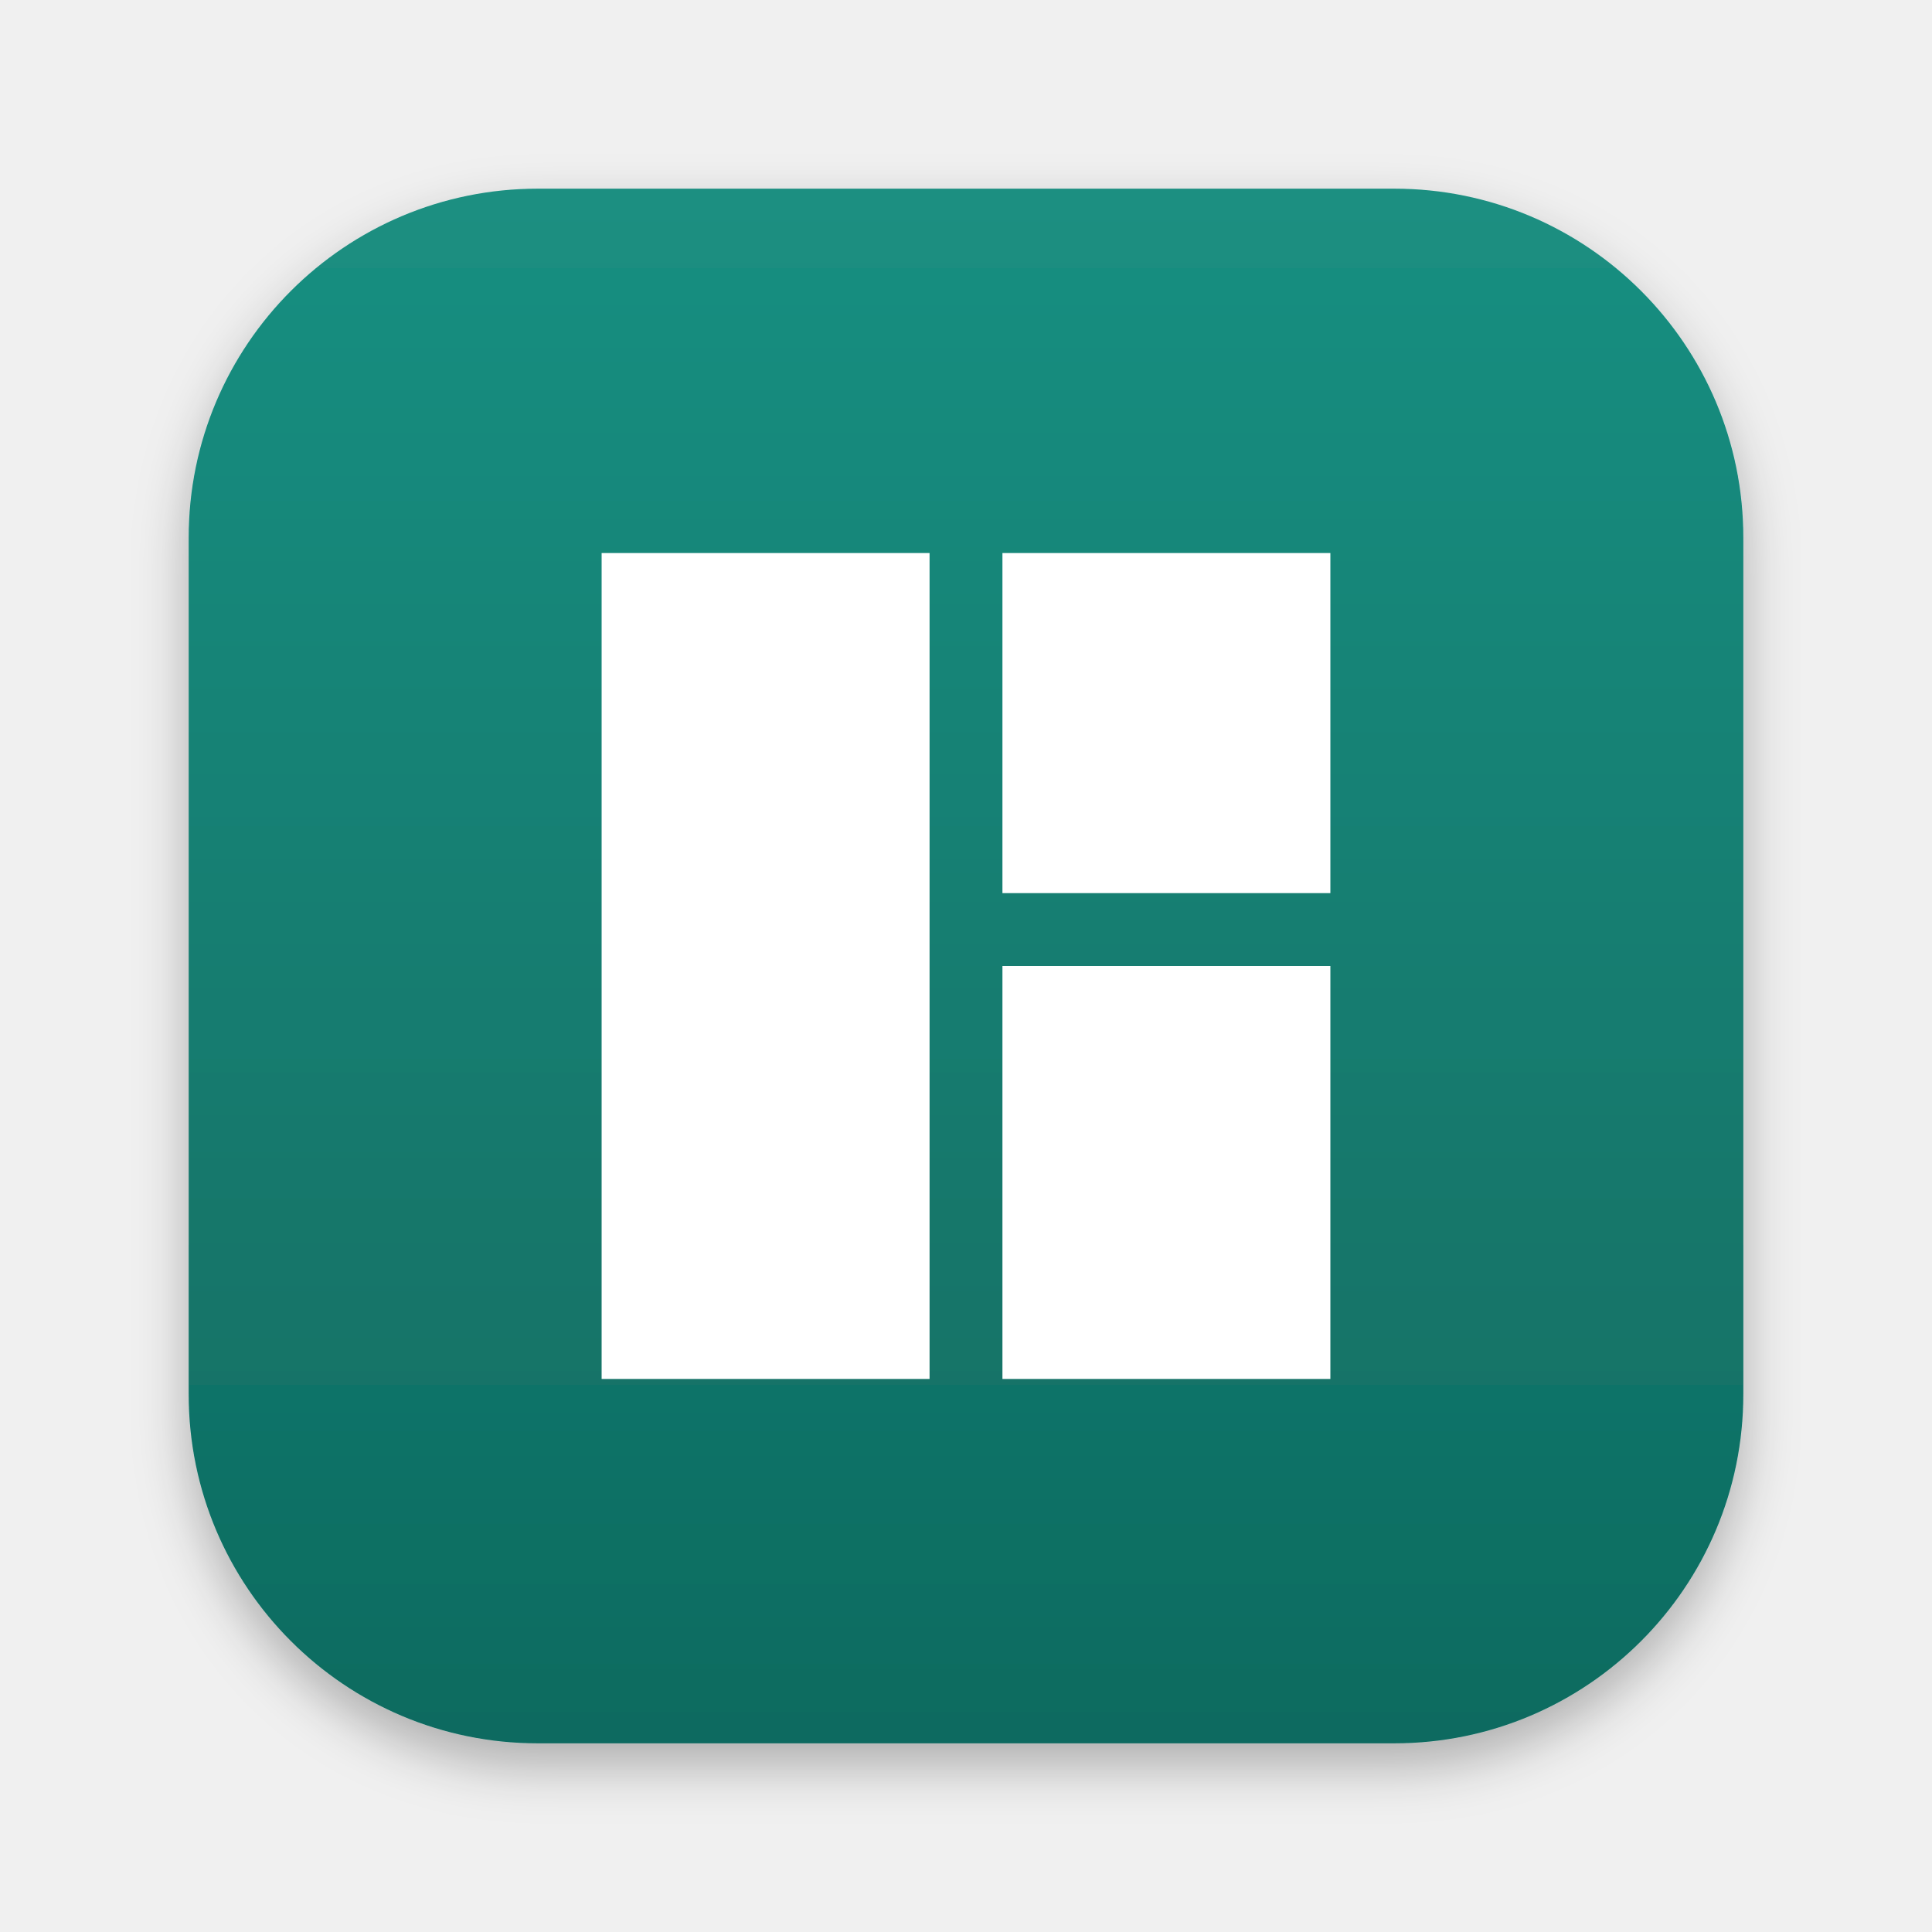
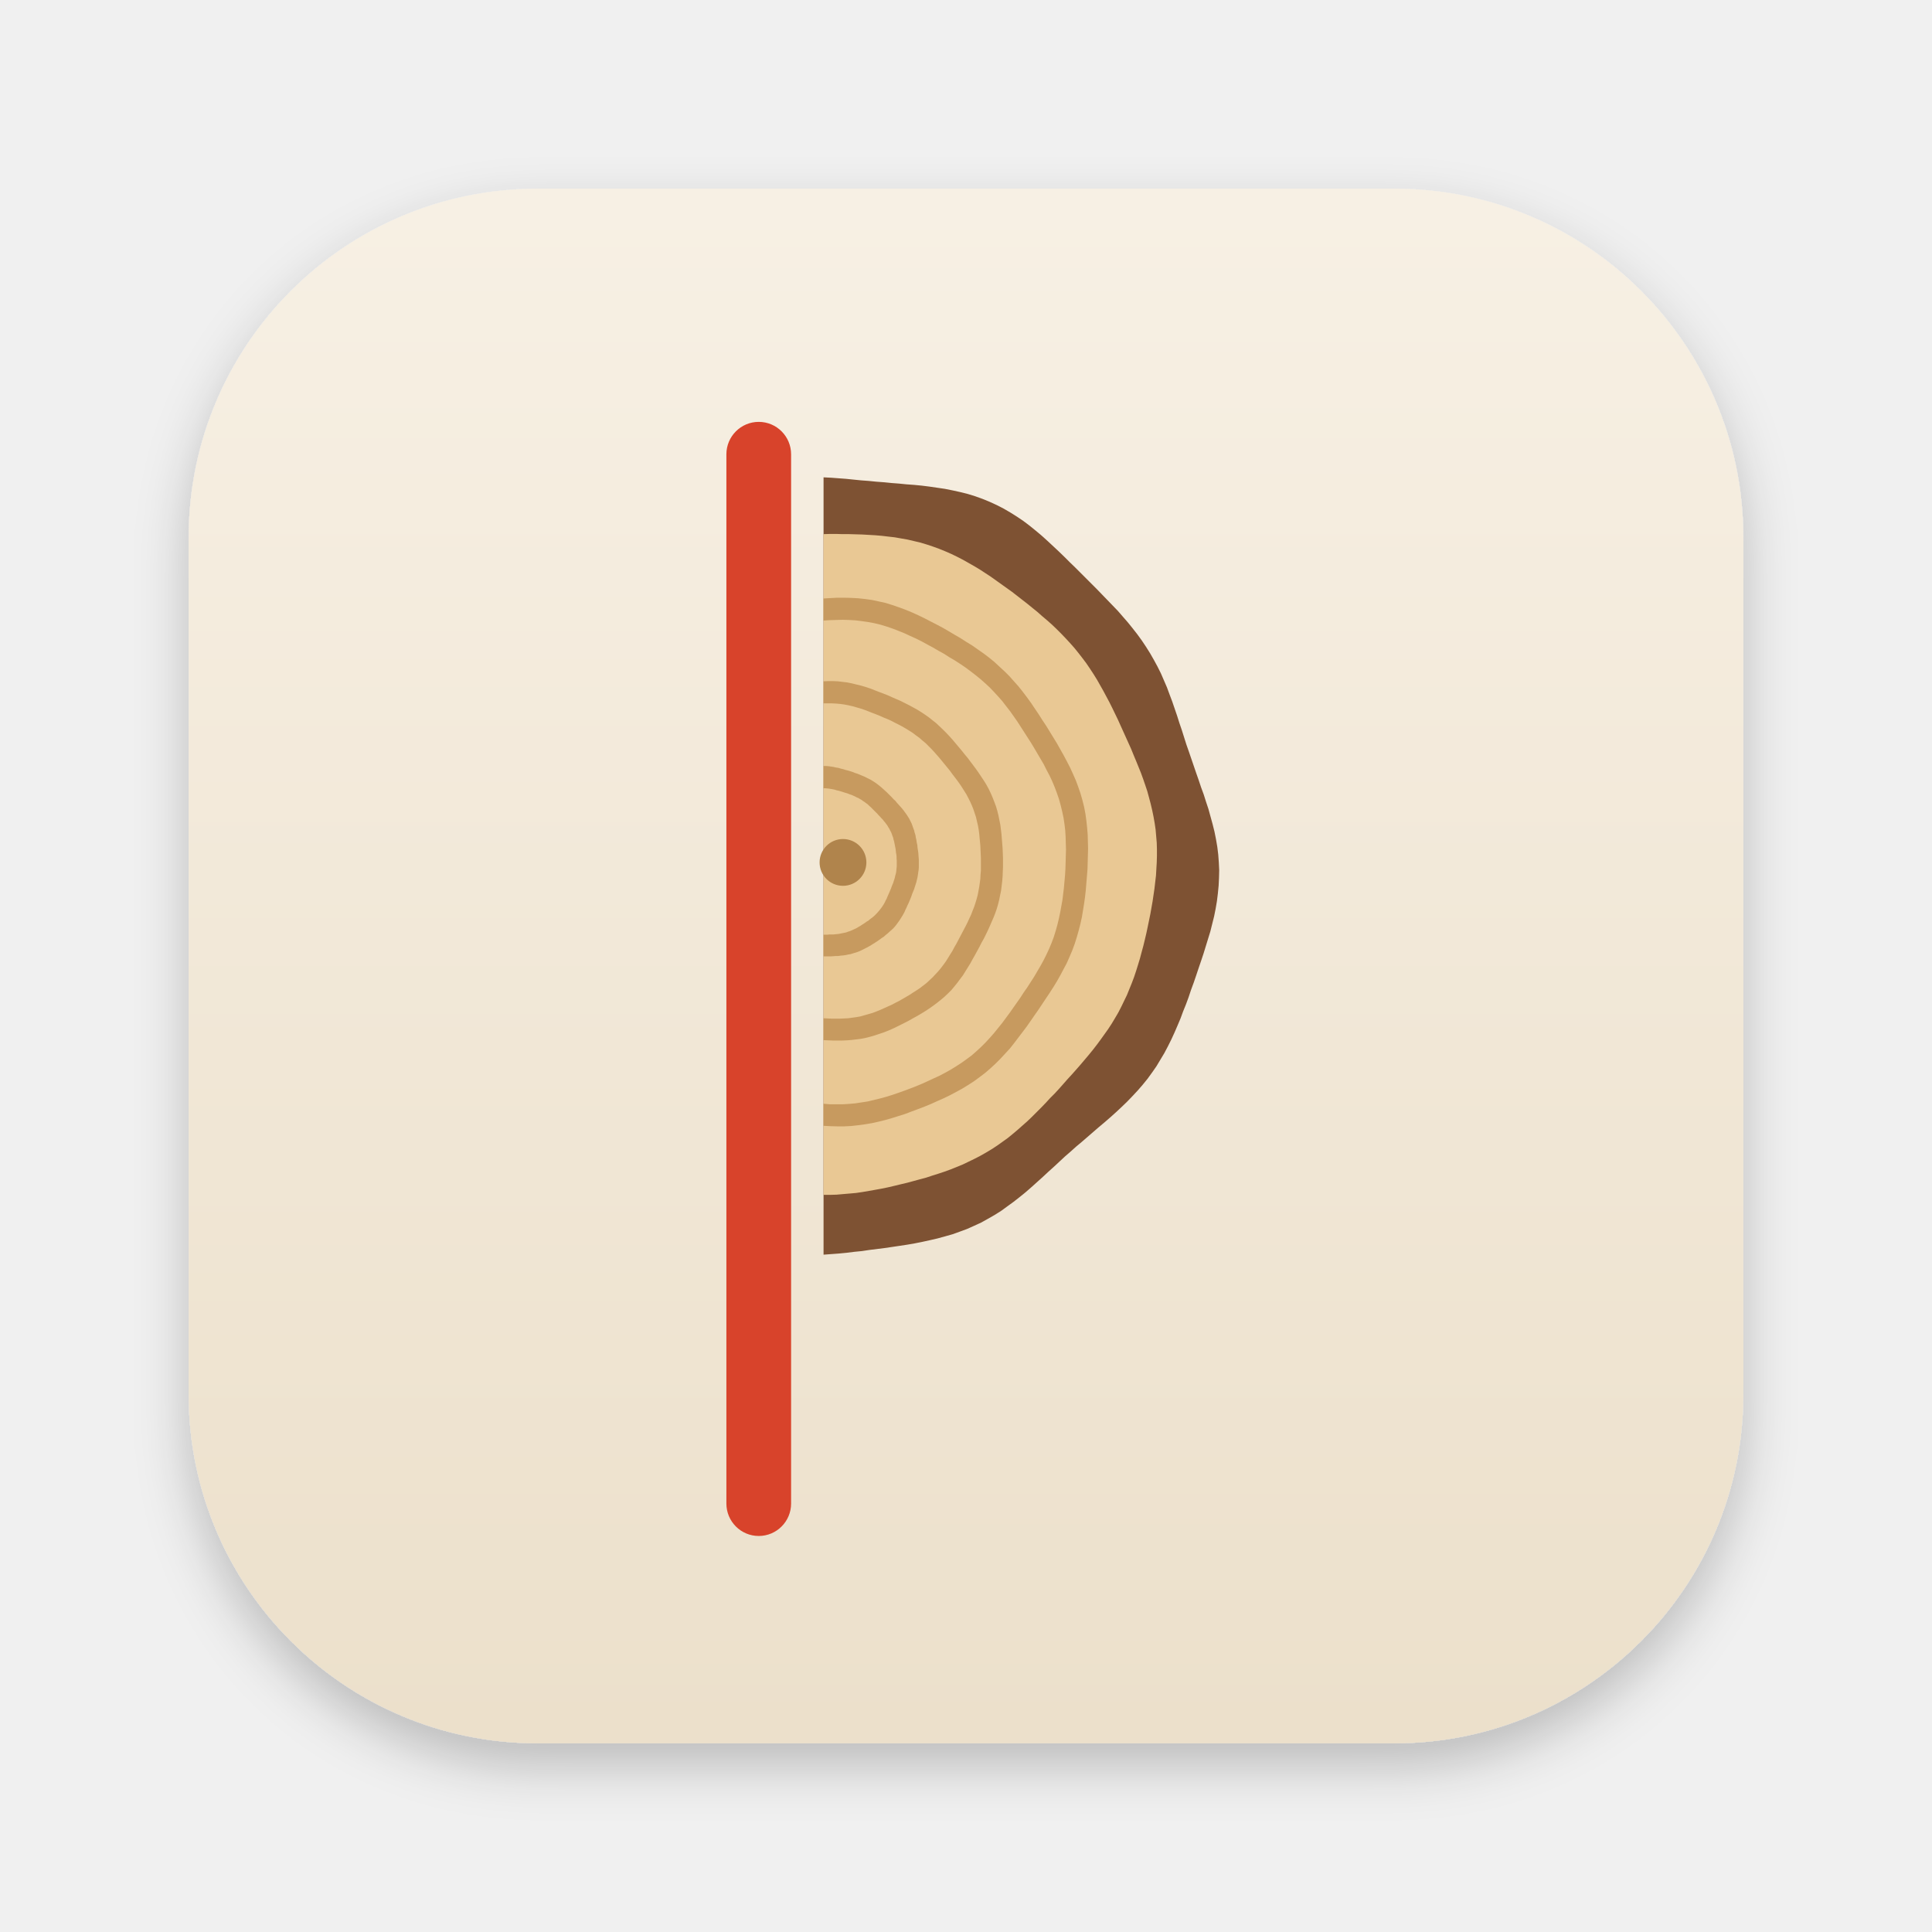
<svg xmlns="http://www.w3.org/2000/svg" viewBox="0 0 1024 1024">
  <defs>
    <filter id="s" x="-10%" y="-10%" width="120%" height="125%">
-       <feDropShadow dx="0" dy="12" stdDeviation="14" flood-color="#000" flood-opacity="0.28" />
+       <feDropShadow dx="0" dy="12" stdDeviation="14" flood-color="#000" flood-opacity="0.22" />
    </filter>
    <linearGradient id="g" x1="0" y1="0" x2="0" y2="1">
-       <stop offset="0" stop-color="#1A8F81" />
-       <stop offset="1" stop-color="#0F6B60" />
+       <stop offset="0" stop-color="#F7F0E4" />
+       <stop offset="1" stop-color="#ECE0CB" />
    </linearGradient>
  </defs>
  <rect x="100" y="100" width="824" height="824" rx="185" fill="url(#g)" filter="url(#s)" />
-   <g transform="translate(100 100) scale(1.609375)">
-     <path d="M136 120h108v272H136zM268 120h108v112H268zM268 256h108v136H268z" fill="#FFFFFF" />
-   </g>
+   <path d="M436.5 253.0 L440.5 253.2 L444.5 253.5 L448.5 253.8 L452.4 254.2 L456.4 254.6 L460.4 254.9 L464.4 255.3 L468.4 255.6 L472.4 256.0 L476.4 256.3 L480.4 256.7 L484.5 257.0 L488.6 257.4 L492.6 257.9 L496.7 258.5 L500.8 259.1 L504.8 259.9 L508.9 260.8 L512.9 261.8 L516.8 263.0 L520.7 264.4 L524.6 266.0 L528.3 267.7 L532.0 269.6 L535.6 271.7 L539.1 273.9 L542.5 276.2 L545.8 278.7 L549.0 281.3 L552.1 283.9 L555.2 286.7 L558.2 289.5 L561.2 292.3 L564.1 295.1 L567.0 298.0 L569.9 300.8 L572.8 303.7 L575.6 306.5 L578.5 309.4 L581.3 312.2 L584.1 315.1 L586.9 318.0 L589.7 320.9 L592.5 323.8 L595.1 326.8 L597.8 329.9 L600.3 333.0 L602.8 336.2 L605.2 339.5 L607.4 342.8 L609.6 346.3 L611.6 349.8 L613.5 353.3 L615.3 356.9 L616.9 360.6 L618.5 364.3 L619.9 368.1 L621.3 371.8 L622.6 375.6 L623.9 379.4 L625.1 383.2 L626.4 387.0 L627.6 390.8 L628.8 394.6 L630.1 398.3 L631.4 402.1 L632.7 405.9 L634.0 409.7 L635.3 413.4 L636.6 417.3 L638.0 421.1 L639.2 424.9 L640.5 428.8 L641.6 432.8 L642.7 436.8 L643.7 440.8 L644.5 444.8 L645.2 448.9 L645.7 453.0 L646.0 457.1 L646.2 461.2 L646.1 465.3 L645.9 469.4 L645.5 473.5 L645.0 477.6 L644.3 481.7 L643.5 485.7 L642.5 489.7 L641.5 493.7 L640.3 497.6 L639.1 501.5 L637.9 505.4 L636.6 509.3 L635.3 513.1 L634.0 517.0 L632.7 520.8 L631.3 524.6 L630.0 528.5 L628.6 532.3 L627.1 536.0 L625.7 539.8 L624.1 543.6 L622.5 547.3 L620.8 551.0 L619.0 554.6 L617.1 558.2 L615.0 561.7 L612.9 565.2 L610.6 568.5 L608.2 571.8 L605.6 575.0 L603.0 578.0 L600.2 581.0 L597.4 583.9 L594.5 586.7 L591.5 589.5 L588.5 592.2 L585.5 594.8 L582.4 597.4 L579.4 600.0 L576.4 602.6 L573.4 605.2 L570.4 607.7 L567.4 610.4 L564.4 613.0 L561.5 615.7 L558.6 618.4 L555.6 621.1 L552.7 623.8 L549.7 626.5 L546.7 629.2 L543.6 631.9 L540.4 634.5 L537.2 637.0 L533.9 639.4 L530.6 641.8 L527.1 644.0 L523.6 646.0 L520.0 648.0 L516.3 649.7 L512.5 651.4 L508.7 652.8 L504.8 654.2 L500.9 655.3 L496.9 656.4 L493.0 657.3 L488.9 658.2 L484.9 659.0 L480.9 659.7 L476.9 660.3 L472.9 660.9 L468.8 661.5 L464.8 662.0 L460.8 662.5 L456.8 663.1 L452.7 663.5 L448.7 664.0 L444.6 664.4 L440.5 664.7 L436.5 665.0 Z" fill="#7E5233" />
+   <path d="M436.5 283.1 L439.9 283.0 L443.3 283.0 L446.7 283.1 L450.2 283.1 L453.6 283.2 L457.0 283.3 L460.5 283.5 L463.9 283.7 L467.4 284.0 L470.8 284.4 L474.3 284.8 L477.7 285.4 L481.1 286.0 L484.5 286.8 L487.9 287.6 L491.2 288.6 L494.5 289.7 L497.8 290.9 L501.0 292.2 L504.2 293.6 L507.3 295.1 L510.4 296.7 L513.4 298.4 L516.4 300.1 L519.4 301.9 L522.3 303.8 L525.2 305.7 L528.0 307.7 L530.8 309.7 L533.6 311.7 L536.4 313.7 L539.1 315.8 L541.8 317.9 L544.5 320.0 L547.2 322.2 L549.8 324.3 L552.4 326.6 L555.0 328.8 L557.6 331.1 L560.1 333.5 L562.5 335.9 L564.9 338.4 L567.2 340.9 L569.5 343.5 L571.6 346.1 L573.7 348.8 L575.8 351.6 L577.7 354.4 L579.6 357.3 L581.4 360.2 L583.1 363.2 L584.8 366.2 L586.4 369.2 L588.0 372.2 L589.5 375.2 L591.0 378.3 L592.5 381.4 L593.9 384.5 L595.3 387.6 L596.7 390.7 L598.1 393.8 L599.5 396.9 L600.8 400.1 L602.1 403.2 L603.4 406.4 L604.7 409.6 L605.9 412.9 L607.0 416.1 L608.1 419.4 L609.0 422.7 L609.9 426.1 L610.7 429.5 L611.4 432.9 L612.0 436.3 L612.5 439.7 L612.8 443.2 L613.1 446.7 L613.2 450.1 L613.2 453.6 L613.1 457.1 L612.9 460.5 L612.7 464.0 L612.3 467.4 L611.9 470.9 L611.4 474.3 L610.9 477.7 L610.3 481.1 L609.7 484.5 L609.0 487.9 L608.3 491.3 L607.6 494.6 L606.8 498.0 L606.0 501.3 L605.1 504.6 L604.2 508.0 L603.2 511.3 L602.2 514.5 L601.1 517.8 L599.9 521.0 L598.6 524.2 L597.3 527.4 L595.8 530.5 L594.3 533.6 L592.7 536.7 L591.0 539.6 L589.2 542.6 L587.3 545.5 L585.3 548.3 L583.3 551.1 L581.3 553.8 L579.2 556.5 L577.0 559.2 L574.8 561.8 L572.6 564.4 L570.4 566.9 L568.1 569.5 L565.8 572.0 L563.6 574.5 L561.3 577.1 L559.0 579.6 L556.6 582.0 L554.3 584.5 L551.9 587.0 L549.5 589.4 L547.1 591.8 L544.6 594.2 L542.0 596.5 L539.4 598.8 L536.8 601.0 L534.1 603.2 L531.3 605.2 L528.5 607.2 L525.6 609.1 L522.6 610.9 L519.6 612.6 L516.5 614.2 L513.4 615.7 L510.3 617.2 L507.1 618.5 L503.9 619.8 L500.6 621.0 L497.3 622.1 L494.1 623.1 L490.8 624.2 L487.4 625.1 L484.1 626.0 L480.8 626.9 L477.4 627.7 L474.1 628.5 L470.7 629.3 L467.3 630.0 L464.0 630.6 L460.6 631.2 L457.1 631.8 L453.7 632.3 L450.3 632.6 L446.8 632.9 L443.4 633.2 L439.9 633.3 L436.5 633.3 Z" fill="#E9C894" />
+   <path d="M436.5 317.2 L440.1 317.0 L443.8 316.8 L447.5 316.8 L451.2 316.9 L454.9 317.1 L458.6 317.5 L462.2 318.0 L465.9 318.8 L469.5 319.6 L473.0 320.7 L476.5 321.9 L480.0 323.2 L483.4 324.6 L486.7 326.1 L490.0 327.7 L493.3 329.4 L496.6 331.1 L499.8 332.8 L502.9 334.6 L506.1 336.5 L509.2 338.3 L512.3 340.3 L515.4 342.2 L518.4 344.3 L521.4 346.4 L524.3 348.6 L527.1 350.9 L529.8 353.4 L532.5 355.9 L535.1 358.5 L537.5 361.2 L539.9 363.9 L542.2 366.8 L544.4 369.7 L546.5 372.6 L548.5 375.6 L550.6 378.7 L552.5 381.7 L554.5 384.7 L556.4 387.8 L558.3 390.9 L560.2 394.0 L562.0 397.2 L563.8 400.4 L565.5 403.6 L567.2 406.9 L568.7 410.2 L570.2 413.6 L571.5 417.1 L572.7 420.6 L573.7 424.1 L574.6 427.7 L575.3 431.3 L575.8 435.0 L576.2 438.7 L576.5 442.3 L576.6 446.0 L576.7 449.7 L576.6 453.4 L576.5 457.1 L576.4 460.7 L576.1 464.4 L575.8 468.0 L575.5 471.7 L575.1 475.3 L574.6 478.9 L574.0 482.6 L573.4 486.2 L572.6 489.8 L571.7 493.3 L570.7 496.8 L569.6 500.3 L568.3 503.8 L566.9 507.1 L565.4 510.5 L563.7 513.7 L562.0 516.9 L560.2 520.1 L558.3 523.2 L556.3 526.3 L554.3 529.3 L552.3 532.3 L550.3 535.3 L548.2 538.3 L546.2 541.2 L544.1 544.2 L541.9 547.1 L539.7 550.0 L537.5 552.9 L535.2 555.8 L532.7 558.5 L530.2 561.2 L527.6 563.8 L524.9 566.3 L522.1 568.7 L519.2 570.9 L516.2 573.1 L513.1 575.1 L510.0 577.0 L506.7 578.8 L503.5 580.5 L500.2 582.1 L496.8 583.6 L493.5 585.1 L490.1 586.5 L486.7 587.8 L483.2 589.1 L479.8 590.4 L476.3 591.5 L472.8 592.6 L469.3 593.6 L465.7 594.5 L462.1 595.3 L458.5 595.9 L454.8 596.4 L451.2 596.8 L447.5 597.0 L443.8 597.0 L440.1 596.9 L436.5 596.7 L436.5 585.0 L439.8 585.3 L443.2 585.3 L446.6 585.3 L449.9 585.1 L453.3 584.8 L456.6 584.3 L459.9 583.8 L463.2 583.0 L466.5 582.2 L469.8 581.3 L473.0 580.3 L476.2 579.2 L479.3 578.1 L482.5 576.9 L485.6 575.7 L488.7 574.4 L491.8 573.0 L494.8 571.6 L497.9 570.2 L500.9 568.6 L503.8 567.0 L506.7 565.2 L509.5 563.4 L512.3 561.4 L515.0 559.4 L517.5 557.2 L520.0 554.9 L522.4 552.5 L524.7 550.0 L526.9 547.5 L529.0 544.9 L531.1 542.3 L533.1 539.6 L535.1 536.9 L537.0 534.2 L538.9 531.5 L540.8 528.8 L542.6 526.0 L544.5 523.3 L546.3 520.5 L548.1 517.7 L549.8 514.8 L551.5 511.9 L553.1 509.0 L554.6 506.0 L556.0 503.0 L557.3 499.9 L558.5 496.7 L559.5 493.5 L560.4 490.3 L561.2 487.0 L561.9 483.7 L562.5 480.4 L563.1 477.1 L563.5 473.8 L563.9 470.5 L564.2 467.1 L564.5 463.8 L564.7 460.4 L564.8 457.1 L564.9 453.7 L565.0 450.3 L564.9 447.0 L564.8 443.6 L564.6 440.2 L564.2 436.8 L563.7 433.5 L563.0 430.2 L562.2 426.9 L561.3 423.6 L560.2 420.4 L559.0 417.2 L557.7 414.1 L556.3 411.1 L554.7 408.1 L553.2 405.1 L551.5 402.2 L549.8 399.3 L548.1 396.4 L546.4 393.6 L544.6 390.8 L542.8 388.0 L541.0 385.2 L539.2 382.4 L537.3 379.7 L535.4 377.0 L533.3 374.3 L531.3 371.7 L529.1 369.2 L526.8 366.7 L524.5 364.3 L522.0 362.0 L519.5 359.8 L516.9 357.7 L514.3 355.7 L511.6 353.7 L508.8 351.8 L506.0 350.0 L503.1 348.3 L500.3 346.5 L497.4 344.9 L494.5 343.2 L491.5 341.6 L488.6 340.0 L485.6 338.5 L482.5 337.1 L479.5 335.7 L476.3 334.4 L473.2 333.2 L470.0 332.1 L466.7 331.1 L463.4 330.3 L460.1 329.7 L456.7 329.2 L453.4 328.8 L450.0 328.6 L446.6 328.5 L443.2 328.6 L439.8 328.7 L436.5 328.9 Z" fill="#C79A5F" />
+   <path d="M436.5 361.1 L439.0 361.0 L441.5 361.0 L444.0 361.1 L446.5 361.4 L449.0 361.7 L451.5 362.2 L453.9 362.8 L456.4 363.4 L458.8 364.1 L461.2 364.9 L463.5 365.8 L465.8 366.7 L468.2 367.6 L470.5 368.5 L472.7 369.5 L475.0 370.5 L477.3 371.5 L479.5 372.6 L481.7 373.7 L483.9 374.9 L486.1 376.1 L488.2 377.4 L490.3 378.8 L492.3 380.2 L494.3 381.8 L496.2 383.3 L498.0 385.0 L499.8 386.7 L501.6 388.5 L503.3 390.3 L504.9 392.1 L506.5 394.0 L508.1 395.9 L509.7 397.8 L511.2 399.7 L512.8 401.6 L514.3 403.6 L515.8 405.6 L517.3 407.6 L518.7 409.6 L520.1 411.7 L521.5 413.8 L522.8 415.9 L524.0 418.1 L525.1 420.4 L526.1 422.7 L527.0 425.0 L527.9 427.4 L528.6 429.8 L529.2 432.2 L529.7 434.7 L530.2 437.2 L530.5 439.6 L530.8 442.1 L531.0 444.6 L531.2 447.1 L531.4 449.6 L531.5 452.1 L531.6 454.6 L531.6 457.1 L531.6 459.6 L531.5 462.0 L531.4 464.5 L531.2 467.0 L530.9 469.5 L530.6 472.0 L530.1 474.4 L529.6 476.9 L529.0 479.3 L528.3 481.7 L527.5 484.0 L526.6 486.3 L525.6 488.6 L524.6 490.9 L523.6 493.1 L522.5 495.4 L521.4 497.6 L520.2 499.7 L519.1 501.9 L517.9 504.1 L516.7 506.3 L515.5 508.4 L514.3 510.6 L513.0 512.7 L511.7 514.8 L510.4 516.9 L508.9 518.9 L507.4 520.9 L505.8 522.9 L504.2 524.8 L502.4 526.6 L500.6 528.3 L498.7 529.9 L496.7 531.5 L494.7 533.0 L492.7 534.4 L490.6 535.8 L488.5 537.1 L486.3 538.4 L484.1 539.6 L482.0 540.8 L479.7 542.0 L477.5 543.1 L475.3 544.2 L473.0 545.3 L470.7 546.3 L468.4 547.2 L466.0 548.0 L463.6 548.8 L461.2 549.5 L458.8 550.1 L456.3 550.6 L453.9 550.9 L451.4 551.2 L448.9 551.4 L446.4 551.5 L443.9 551.5 L441.4 551.5 L438.9 551.4 L436.5 551.3 L436.5 539.7 L438.6 539.8 L440.8 539.9 L443.0 539.9 L445.2 539.9 L447.4 539.8 L449.5 539.7 L451.7 539.4 L453.9 539.1 L456.1 538.7 L458.2 538.1 L460.3 537.5 L462.4 536.9 L464.5 536.1 L466.5 535.3 L468.5 534.4 L470.5 533.5 L472.5 532.6 L474.4 531.6 L476.4 530.6 L478.3 529.5 L480.2 528.4 L482.1 527.3 L483.9 526.1 L485.8 524.9 L487.6 523.7 L489.3 522.4 L491.1 521.0 L492.7 519.5 L494.3 518.0 L495.8 516.4 L497.3 514.8 L498.7 513.1 L500.0 511.4 L501.3 509.6 L502.5 507.7 L503.6 505.9 L504.8 504.0 L505.8 502.1 L506.9 500.2 L507.9 498.3 L508.9 496.4 L509.9 494.5 L510.9 492.6 L511.9 490.7 L512.9 488.7 L513.8 486.7 L514.7 484.8 L515.5 482.7 L516.3 480.7 L517.0 478.6 L517.6 476.6 L518.2 474.4 L518.6 472.3 L519.0 470.1 L519.3 468.0 L519.6 465.8 L519.7 463.6 L519.9 461.4 L519.9 459.3 L519.9 457.1 L519.9 454.9 L519.8 452.7 L519.7 450.5 L519.6 448.3 L519.4 446.1 L519.2 444.0 L519.0 441.8 L518.7 439.6 L518.3 437.4 L517.8 435.3 L517.3 433.1 L516.6 431.0 L515.9 428.9 L515.1 426.9 L514.2 424.9 L513.2 422.9 L512.2 421.0 L511.0 419.1 L509.8 417.2 L508.6 415.4 L507.3 413.6 L506.0 411.9 L504.7 410.2 L503.4 408.4 L502.0 406.7 L500.7 405.1 L499.3 403.4 L497.9 401.7 L496.5 400.1 L495.1 398.5 L493.6 396.9 L492.0 395.3 L490.5 393.8 L488.8 392.4 L487.2 391.0 L485.4 389.7 L483.7 388.4 L481.8 387.2 L480.0 386.1 L478.1 385.0 L476.2 384.0 L474.2 383.0 L472.3 382.0 L470.3 381.1 L468.3 380.3 L466.3 379.4 L464.3 378.6 L462.2 377.8 L460.2 377.0 L458.1 376.2 L456.0 375.5 L453.9 374.9 L451.8 374.3 L449.6 373.8 L447.5 373.4 L445.3 373.1 L443.1 372.9 L440.9 372.8 L438.7 372.8 L436.5 372.8 Z" fill="#C79A5F" />
+   <path d="M436.5 406.0 L437.8 406.0 L439.1 406.1 L440.5 406.3 L441.8 406.5 L443.1 406.8 L444.4 407.0 L445.7 407.4 L447.0 407.7 L448.2 408.1 L449.5 408.4 L450.8 408.8 L452.0 409.2 L453.2 409.7 L454.5 410.1 L455.7 410.6 L456.9 411.1 L458.1 411.6 L459.3 412.2 L460.5 412.8 L461.7 413.4 L462.8 414.1 L463.9 414.8 L465.0 415.6 L466.0 416.4 L467.0 417.2 L468.0 418.1 L469.0 419.0 L470.0 419.9 L470.9 420.8 L471.8 421.7 L472.7 422.6 L473.6 423.6 L474.6 424.5 L475.4 425.5 L476.3 426.5 L477.2 427.5 L478.1 428.5 L478.9 429.5 L479.7 430.6 L480.5 431.7 L481.2 432.8 L481.9 433.9 L482.5 435.1 L483.1 436.3 L483.6 437.6 L484.0 438.8 L484.5 440.1 L484.8 441.4 L485.2 442.6 L485.4 443.9 L485.7 445.2 L485.9 446.6 L486.2 447.9 L486.3 449.2 L486.5 450.5 L486.7 451.8 L486.8 453.1 L486.9 454.4 L487.0 455.7 L487.0 457.1 L487.0 458.4 L487.0 459.7 L486.9 461.0 L486.7 462.3 L486.5 463.7 L486.3 465.0 L486.0 466.2 L485.7 467.5 L485.3 468.8 L484.9 470.0 L484.5 471.3 L484.0 472.5 L483.5 473.7 L483.1 474.9 L482.6 476.2 L482.1 477.4 L481.6 478.6 L481.0 479.8 L480.5 481.0 L479.9 482.2 L479.4 483.4 L478.8 484.5 L478.1 485.7 L477.4 486.8 L476.7 487.9 L475.9 489.0 L475.1 490.1 L474.3 491.1 L473.4 492.1 L472.4 493.0 L471.4 493.9 L470.4 494.8 L469.4 495.6 L468.4 496.5 L467.3 497.2 L466.2 498.0 L465.1 498.8 L464.0 499.5 L462.9 500.2 L461.8 500.9 L460.6 501.6 L459.5 502.2 L458.3 502.8 L457.1 503.4 L455.9 504.0 L454.7 504.5 L453.4 504.9 L452.1 505.3 L450.9 505.7 L449.6 505.9 L448.3 506.2 L446.9 506.4 L445.6 506.5 L444.3 506.7 L443.0 506.7 L441.7 506.8 L440.4 506.9 L439.1 506.9 L437.8 506.9 L436.5 506.9 L436.5 495.4 L437.5 495.4 L438.5 495.4 L439.5 495.3 L440.5 495.3 L441.5 495.3 L442.5 495.2 L443.5 495.1 L444.5 495.0 L445.5 494.8 L446.5 494.6 L447.5 494.4 L448.5 494.2 L449.5 493.8 L450.5 493.5 L451.4 493.1 L452.3 492.7 L453.2 492.3 L454.2 491.8 L455.0 491.3 L455.9 490.8 L456.8 490.2 L457.6 489.7 L458.5 489.1 L459.3 488.5 L460.2 488.0 L461.0 487.3 L461.8 486.7 L462.6 486.1 L463.4 485.4 L464.1 484.7 L464.8 484.0 L465.5 483.2 L466.2 482.4 L466.8 481.6 L467.4 480.8 L468.0 479.9 L468.5 479.1 L469.0 478.2 L469.4 477.3 L469.9 476.4 L470.3 475.4 L470.7 474.5 L471.1 473.6 L471.5 472.7 L471.9 471.7 L472.3 470.8 L472.6 469.9 L473.0 468.9 L473.4 468.0 L473.7 467.0 L474.0 466.1 L474.3 465.1 L474.5 464.1 L474.8 463.1 L475.0 462.1 L475.1 461.1 L475.2 460.1 L475.3 459.1 L475.3 458.1 L475.3 457.1 L475.3 456.1 L475.2 455.0 L475.2 454.0 L475.1 453.0 L474.9 452.0 L474.8 451.0 L474.7 450.0 L474.5 449.0 L474.3 448.0 L474.1 447.0 L473.9 446.0 L473.6 445.0 L473.4 444.0 L473.0 443.0 L472.7 442.1 L472.3 441.1 L471.8 440.2 L471.4 439.3 L470.8 438.4 L470.3 437.5 L469.7 436.7 L469.1 435.9 L468.4 435.1 L467.8 434.3 L467.1 433.6 L466.4 432.8 L465.7 432.1 L465.0 431.3 L464.3 430.6 L463.6 429.9 L462.9 429.2 L462.2 428.5 L461.5 427.8 L460.7 427.1 L460.0 426.4 L459.2 425.8 L458.4 425.2 L457.5 424.6 L456.7 424.0 L455.8 423.5 L455.0 423.0 L454.0 422.6 L453.1 422.1 L452.2 421.7 L451.3 421.3 L450.3 421.0 L449.4 420.6 L448.4 420.3 L447.4 420.0 L446.5 419.7 L445.5 419.4 L444.5 419.1 L443.5 418.9 L442.6 418.6 L441.6 418.4 L440.6 418.2 L439.5 418.0 L438.5 417.9 L437.5 417.8 L436.5 417.8 Z" fill="#C79A5F" />
+   <circle cx="446.8" cy="457.1" r="12.4" fill="#B0844C" />
+   <rect x="385.0" y="223.6" width="34.3" height="590.5" rx="17.2" fill="#D8432B" />
</svg>
